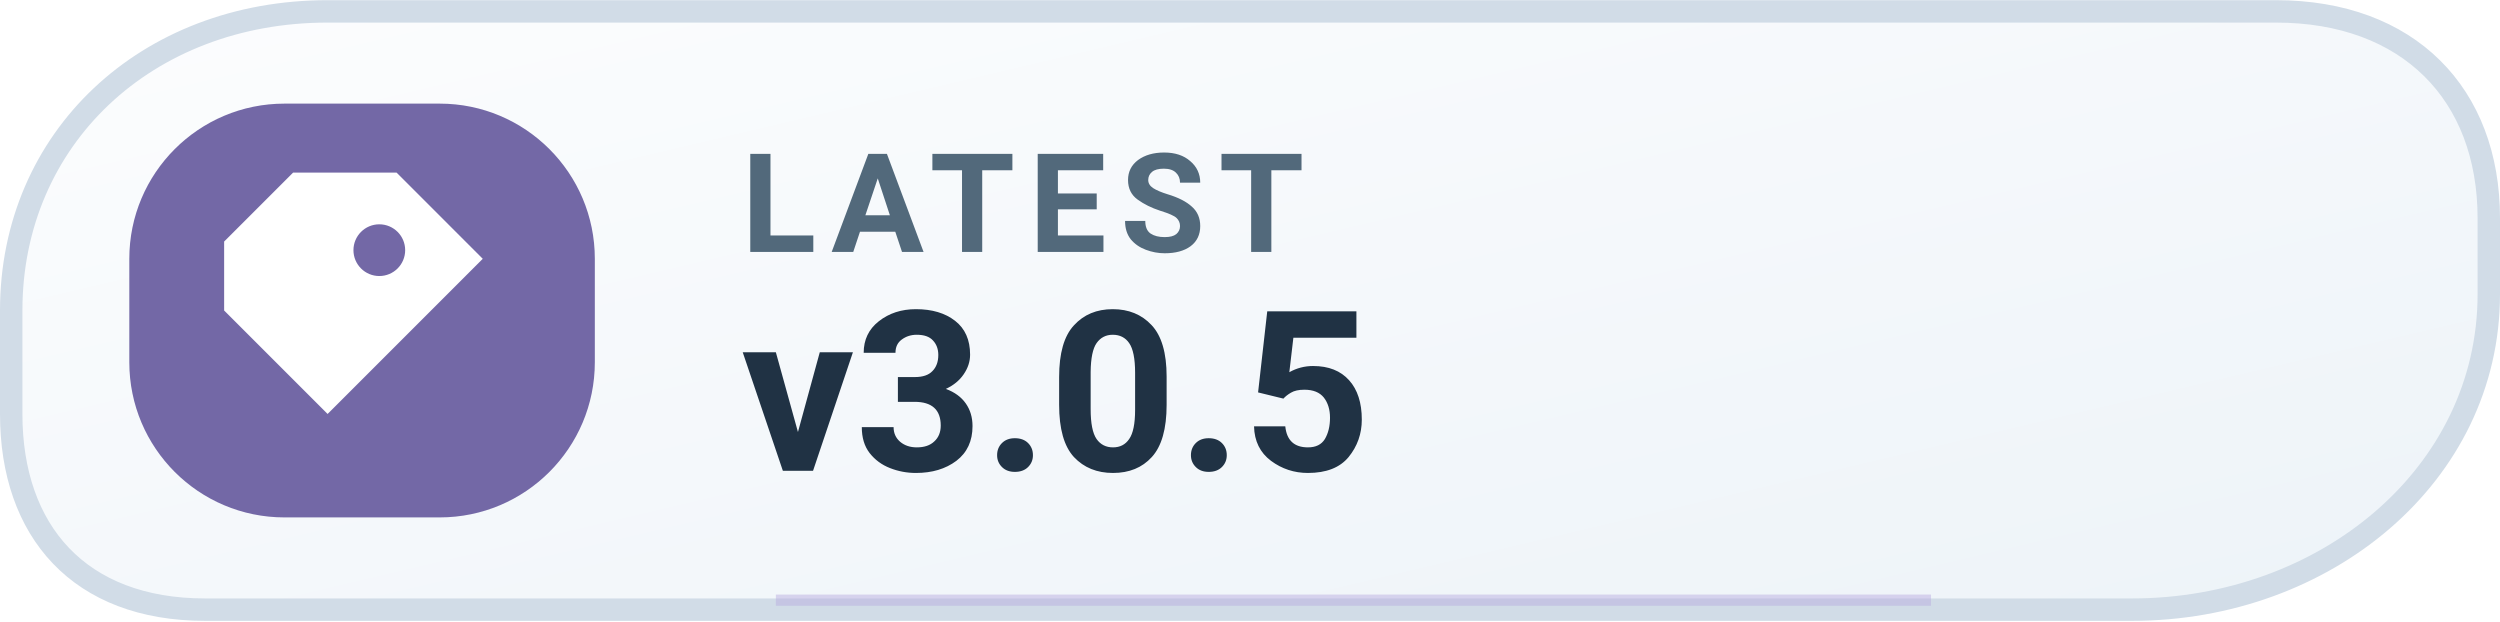
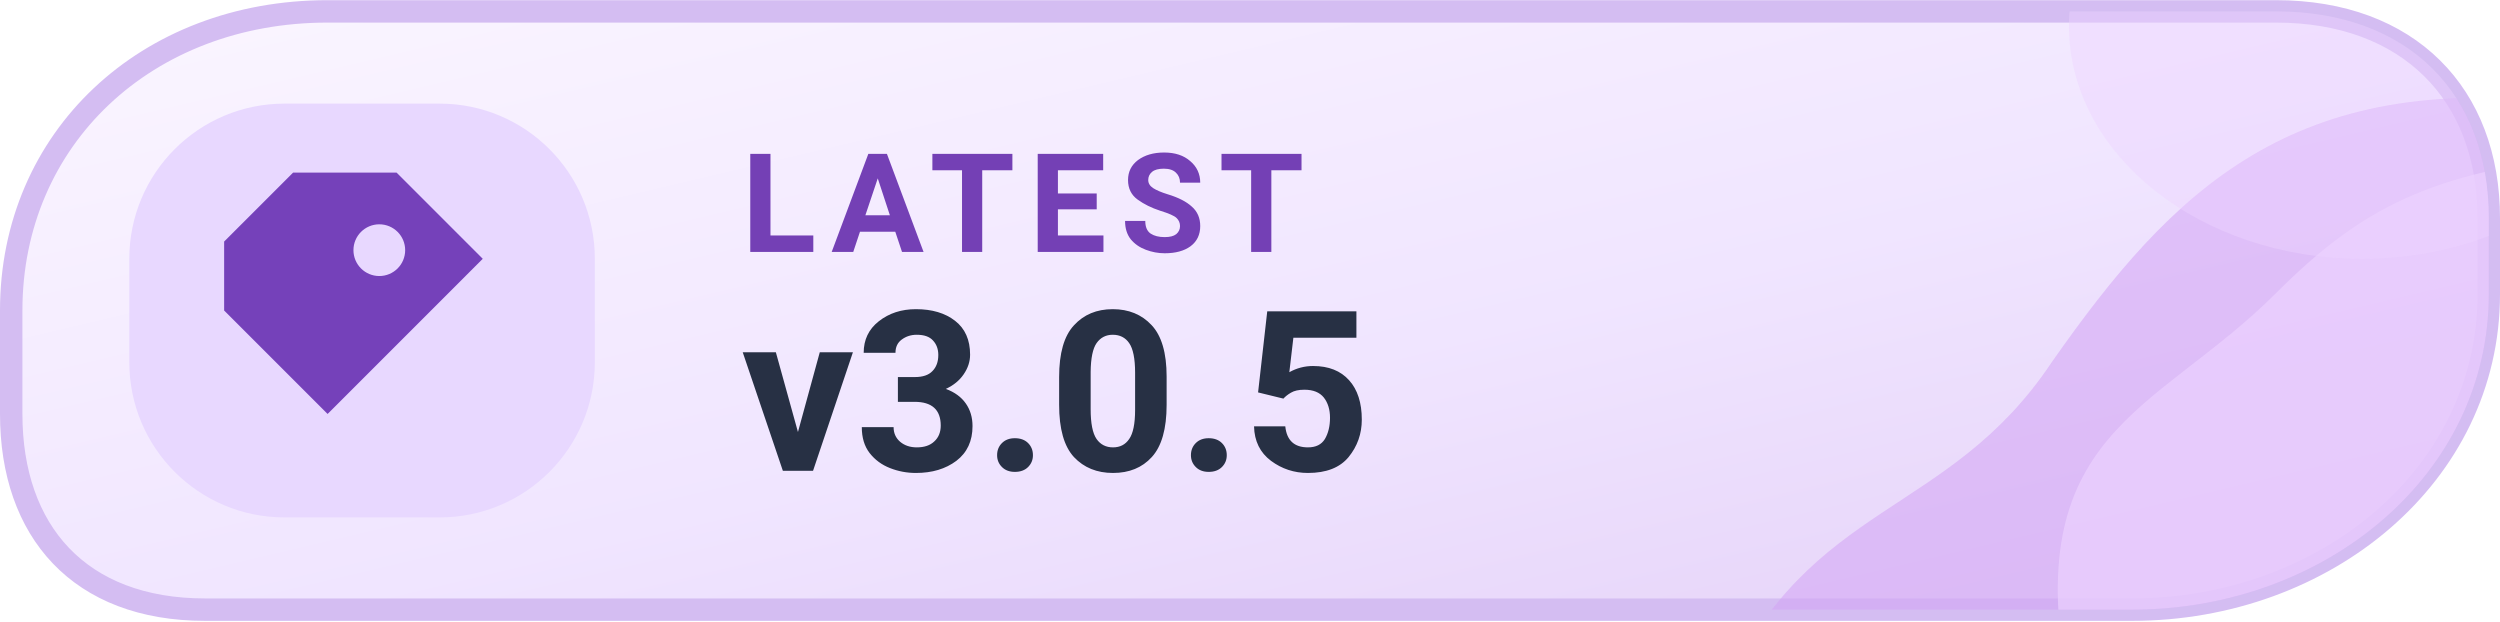
<svg xmlns="http://www.w3.org/2000/svg" width="126" height="31.3" viewBox="0 0 145 36" role="img" aria-label="LATEST v3.0.5">
  <defs>
-     <linearGradient id="mreleasel" x1="0" x2="1" y1="0" y2="1">
-       <stop stop-color="#FCFDFE" />
-       <stop offset="1" stop-color="#EDF3F8" />
+     <linearGradient id="mreleasel" x1="0%" y1="0%" x2="100%" y2="100%">
+       <stop offset="0%" stop-color="#FBF6FF" />
+       <stop offset="56%" stop-color="#F0E5FF" />
+       <stop offset="100%" stop-color="#E4D0F7" />
    </linearGradient>
+     <clipPath id="tone-releaseml">
+       <path d="M19 .65H132c7.7 0 12.35 4.8 12.35 12v4.4c0 10.5-9.5 18.3-20.7 18.3H11.9C4.6 35.35.65 30.8.65 24V18C.65 8 8.5.65 19 .65Z" />
+     </clipPath>
  </defs>
-   <path d="M19 .65H132c7.7 0 12.35 4.8 12.35 12v4.4c0 10.5-9.5 18.3-20.7 18.3H11.9C4.6 35.35.65 30.8.65 24V18C.65 8 8.5.65 19 .65Z" fill="url(#mreleasel)" stroke="#D1DCE7" stroke-width="1.3" />
-   <rect x="7.5" y="6" width="27" height="24" rx="9" fill="#7368A6" />
-   <g transform="translate(21 18)" style="color:#FFFFFF;">
+   <path d="M19 .65H132c7.7 0 12.35 4.8 12.35 12v4.4c0 10.5-9.5 18.3-20.7 18.3H11.9C4.6 35.35.65 30.8.65 24V18C.65 8 8.5.65 19 .65Z" fill="url(#mreleasel)" stroke="#D4BDF2" stroke-width="1.3" />
+   <g clip-path="url(#tone-releaseml)">
+     <path d="M100 40C105 29 113 30 119 21C126 11 133 4 149 6V40Z" fill="#D3A4F4" opacity=".56" />
+     <path d="M120 40C117 25 125 24 132 17C137 12 141 10 150 9V40Z" fill="#EDD3FF" opacity=".66" />
+     <ellipse cx="137" cy="1.5" rx="17" ry="13.5" fill="#EDD3FF" opacity=".43" />
+   </g>
+   <rect x="7.5" y="6" width="27" height="24" rx="9" fill="#E8D8FF" />
+   <g transform="translate(21 18)" style="color:#7541BA;">
    <path d="M-4 -8 h6 l5 5 -9 9 -6 -6 v-4 Z M1 -5 a1.5 1.5 0 1 0 0 3 A1.5 1.5 0 0 0 1 -5 Z" fill="currentColor" />
  </g>
-   <text x="43" y="14.6" fill="#52697B" font-family="-apple-system,BlinkMacSystemFont,'Segoe UI',Roboto,Arial,sans-serif" font-size="8" font-weight="650" letter-spacing=".8">LATEST</text>
-   <text x="43" y="27.3" fill="#203244" font-family="-apple-system,BlinkMacSystemFont,'Segoe UI',Roboto,Arial,sans-serif" font-size="13" font-weight="700">v3.0.5</text>
-   <path d="M45 34.8h67" stroke="#B8ACDF" stroke-opacity=".48" stroke-width=".65" />
+   <text x="43" y="14.6" fill="#7440B5" font-family="-apple-system,BlinkMacSystemFont,'Segoe UI',Roboto,Arial,sans-serif" font-size="8" font-weight="650" letter-spacing=".8">LATEST</text>
+   <text x="43" y="27.3" fill="#273044" font-family="-apple-system,BlinkMacSystemFont,'Segoe UI',Roboto,Arial,sans-serif" font-size="13" font-weight="700">v3.0.5</text>
</svg>
